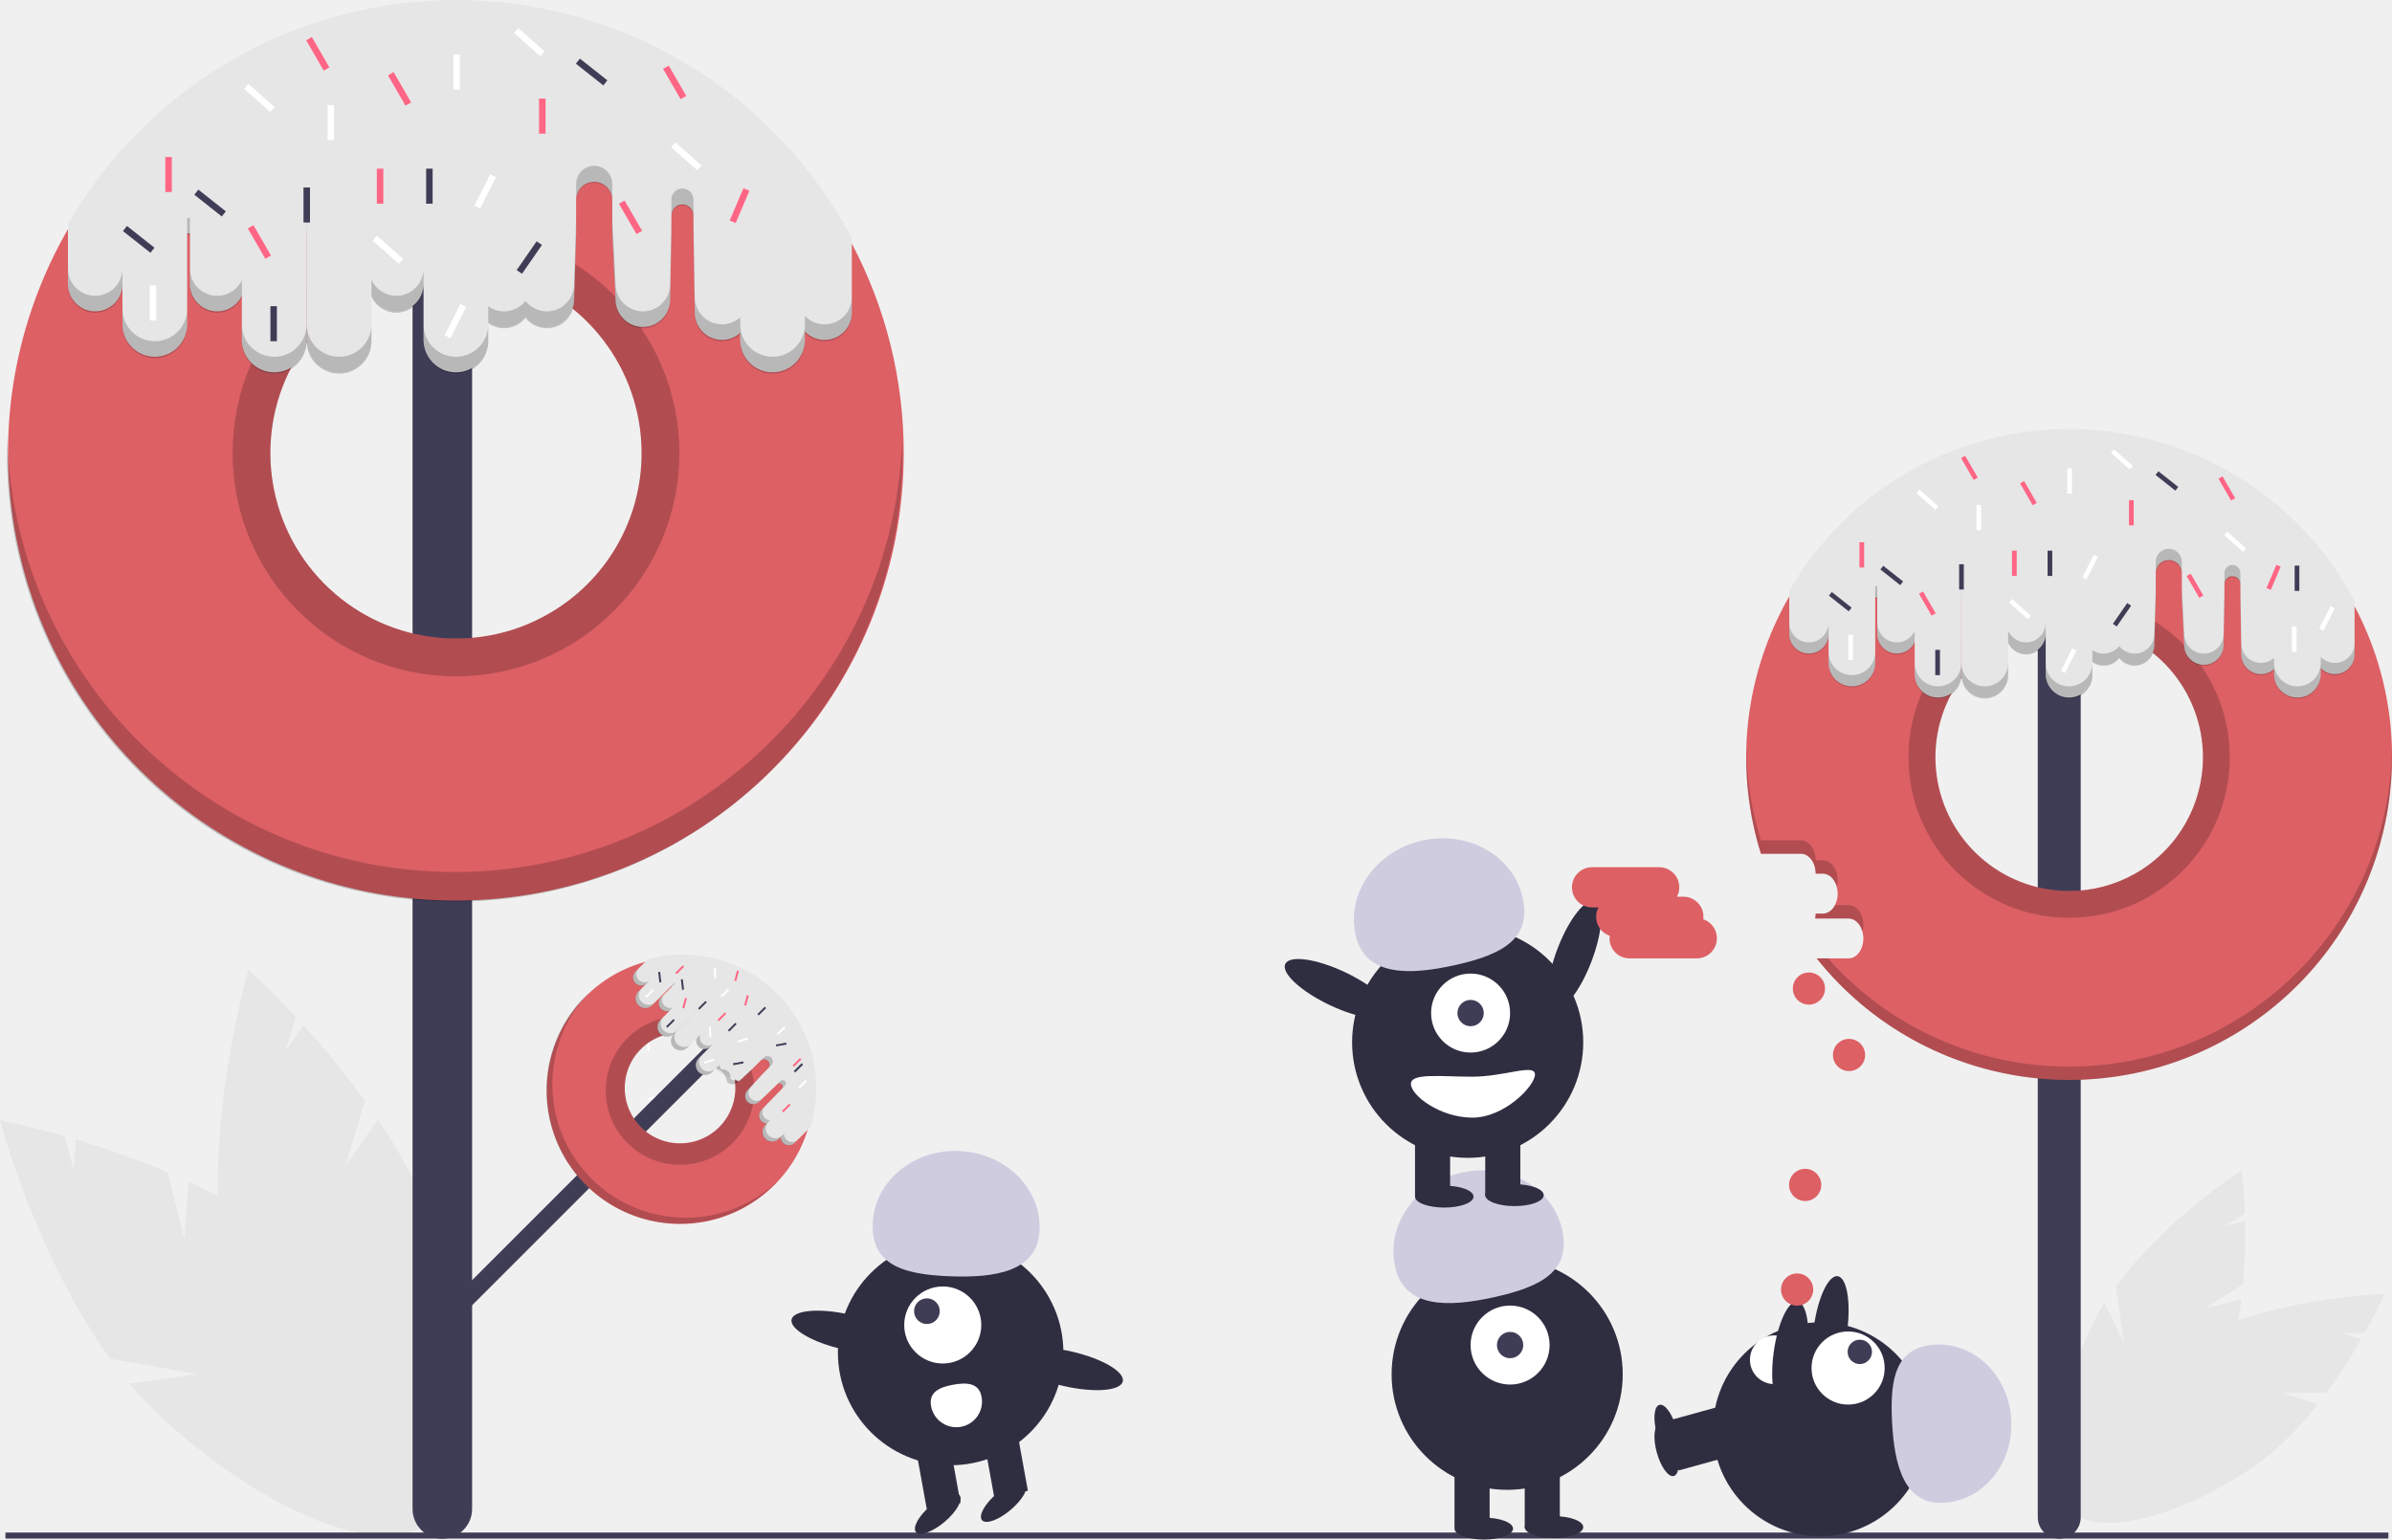
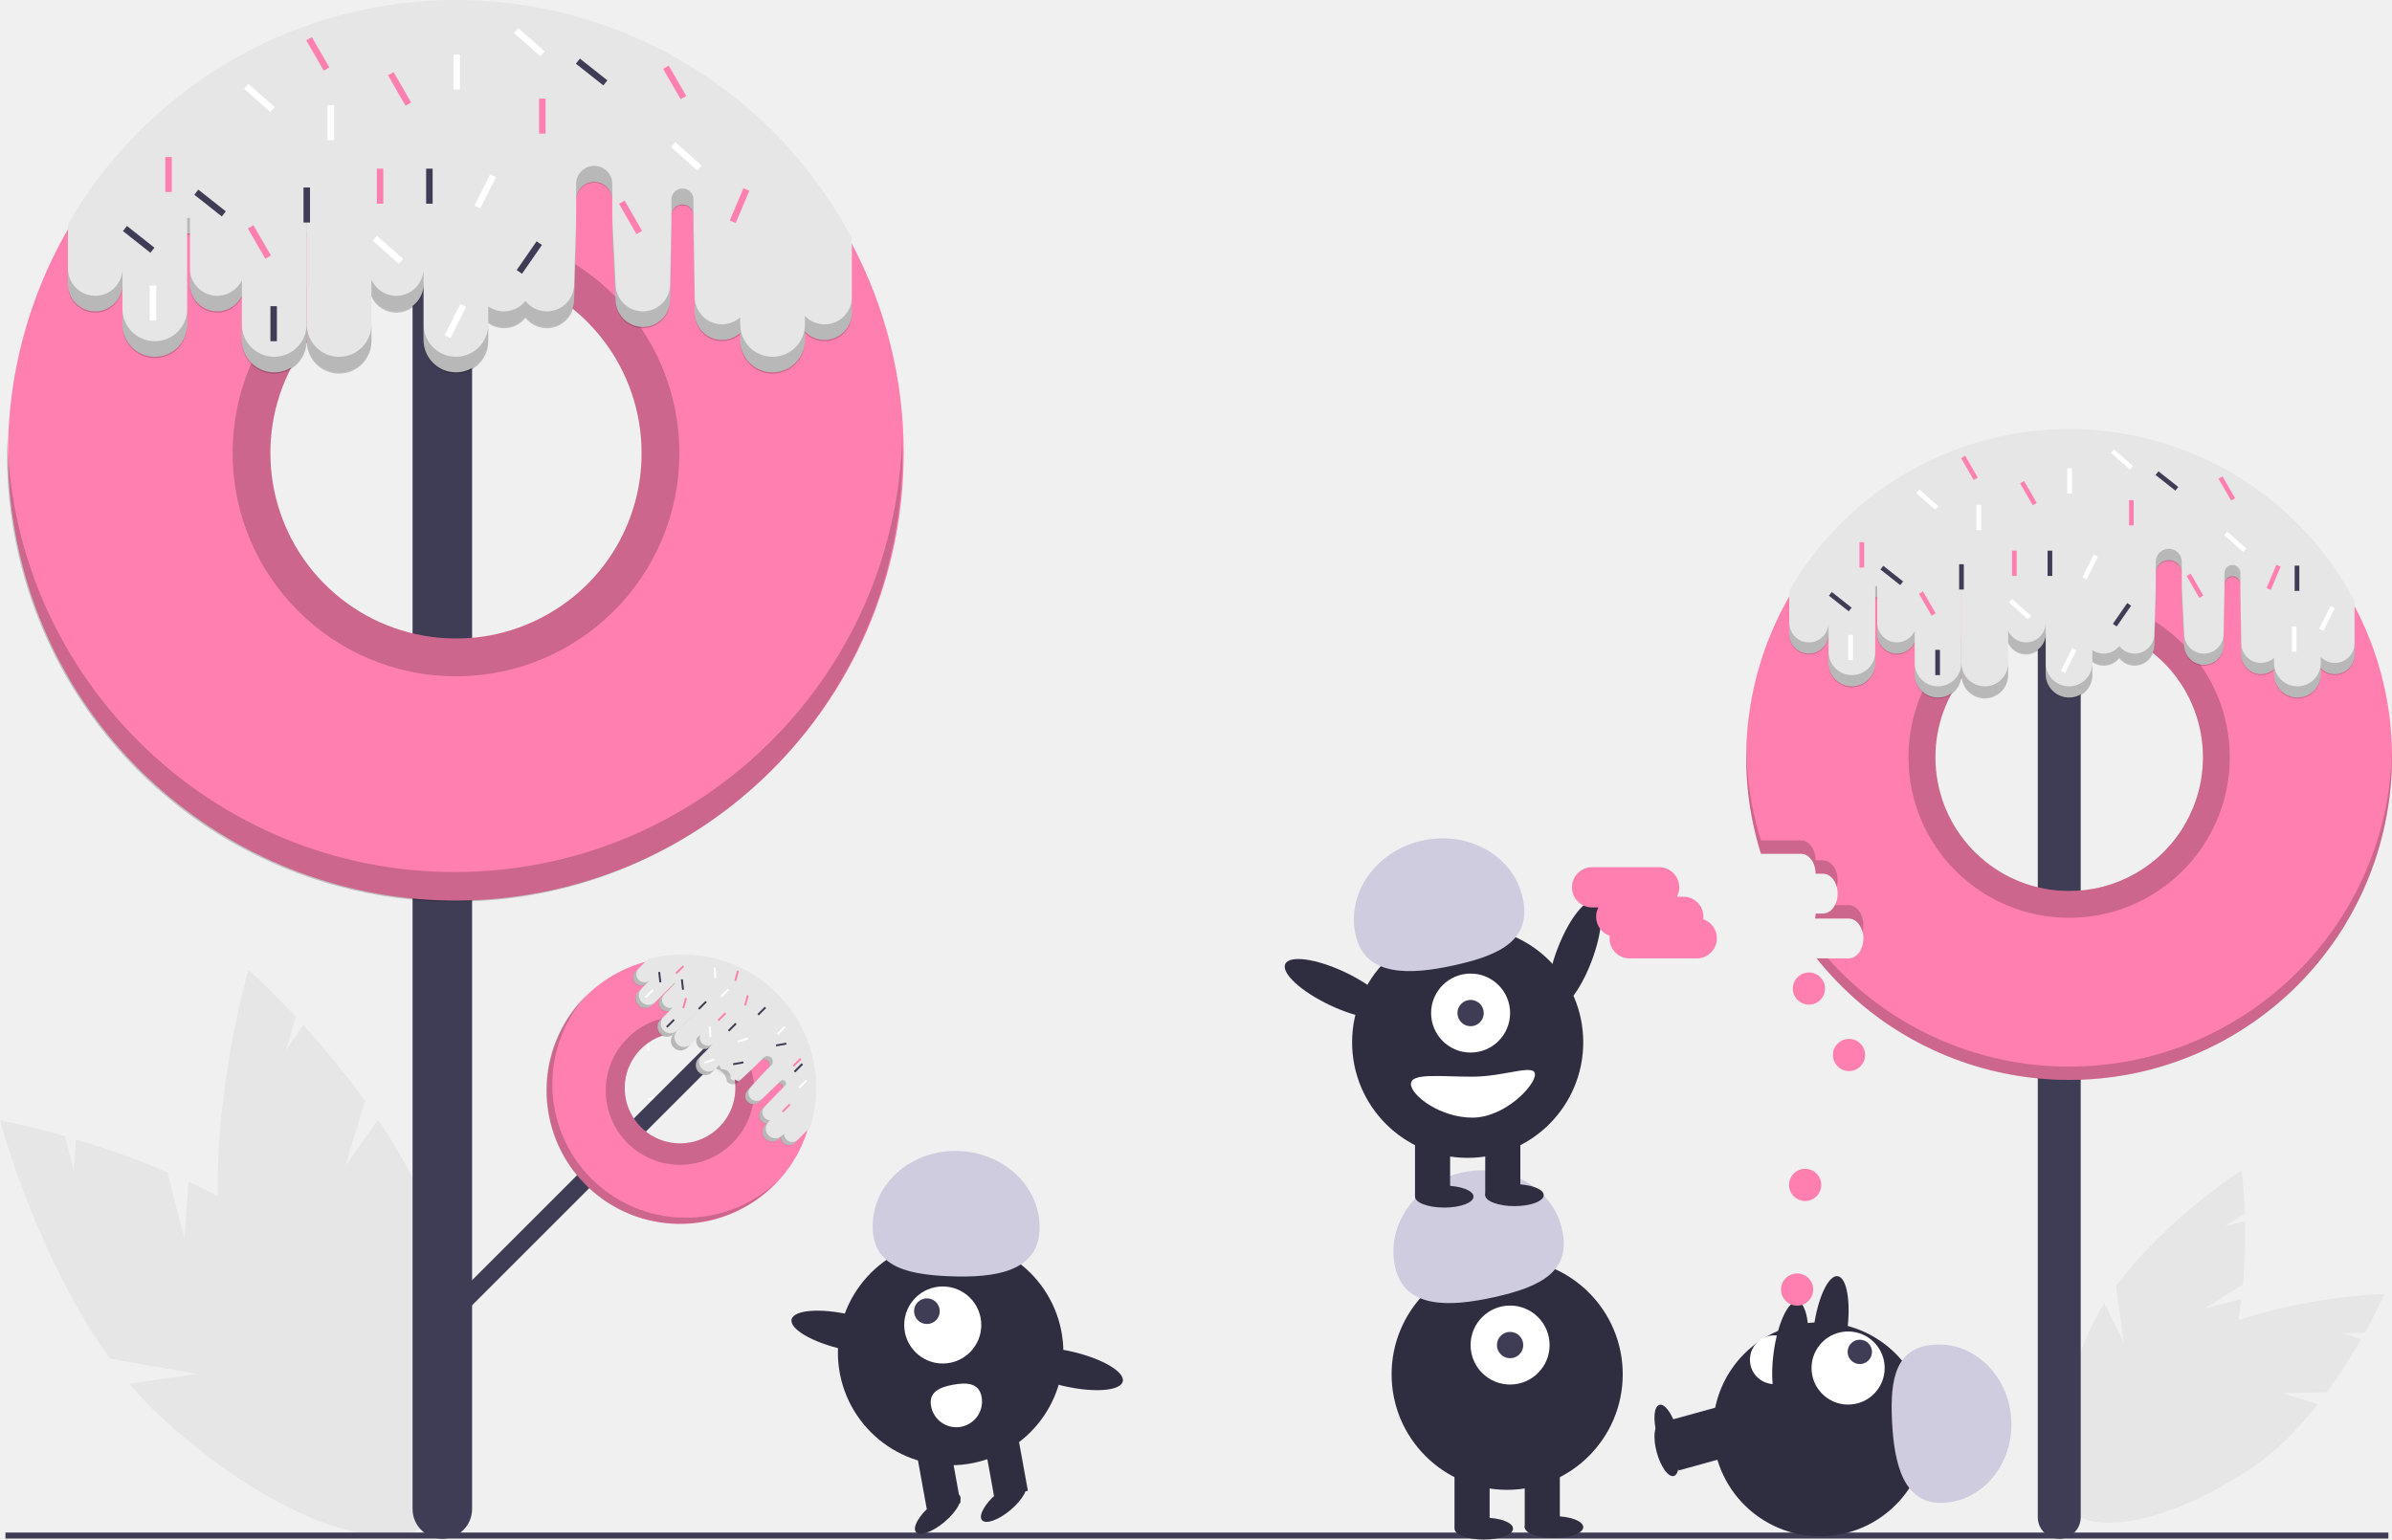
<svg xmlns="http://www.w3.org/2000/svg" id="eecd5703-95c1-49f4-87d9-4f8329cc0b43" data-name="Layer 1" width="891.381" height="573.886" viewBox="0 0 891.381 573.886">
  <path d="M222.569,620.336l-6.293-24.823a322.324,322.324,0,0,0-34.197-12.269l-.795,11.536-3.222-12.709c-14.411-4.115-24.216-5.928-24.216-5.928s13.243,50.359,41.02,88.86l32.366,5.685-25.144,3.625a130.406,130.406,0,0,0,11.247,11.919c40.407,37.506,85.412,54.714,100.523,38.435s-5.396-59.881-45.803-97.387c-12.527-11.627-28.262-20.958-44.014-28.302Z" transform="translate(-153.8458 -158.5369)" fill="#e6e6e6" />
  <path d="M282.425,593.38l7.443-24.502a322.325,322.325,0,0,0-22.932-28.179l-6.643,9.465,3.811-12.545c-10.21-10.972-17.665-17.592-17.665-17.592S231.744,569.981,235.621,617.297l24.768,21.597-23.398-9.894a130.406,130.406,0,0,0,3.467,16.017c15.203,52.993,44.835,90.988,66.185,84.863s26.333-54.05,11.13-107.043c-4.713-16.428-13.361-32.55-23.049-46.978Z" transform="translate(-153.8458 -158.5369)" fill="#e6e6e6" />
  <path d="M975.588,646.175l14.11-8.869a209.77,209.77,0,0,0,.747-23.633l-7.302,1.819,7.224-4.541c-.339-9.748-1.18-16.182-1.18-16.182s-28.53,18.288-46.806,43.199l2.963,21.18-7.281-14.843a84.867,84.867,0,0,0-5.127,9.352c-15.13,32.533-16.77,63.848-3.663,69.943s35.997-15.336,51.127-47.869c4.69-10.086,7.316-21.698,8.708-32.923Z" transform="translate(-153.8458 -158.5369)" fill="#e6e6e6" />
  <path d="M1004.269,677.839l16.663-.299a209.77,209.77,0,0,0,12.855-19.844l-7.191-2.218,8.531-.153c4.749-8.52,7.354-14.462,7.354-14.462s-33.876.908-62.397,12.786l-8.411,19.662,1.439-16.47a84.868,84.868,0,0,0-9.223,5.355c-29.768,20.029-47.359,45.988-39.29,57.981s38.743,5.479,68.511-14.55c9.228-6.209,17.479-14.793,24.472-23.682Z" transform="translate(-153.8458 -158.5369)" fill="#e6e6e6" />
  <rect x="2.029" y="571.273" width="888" height="2.241" fill="#3f3d56" />
  <rect x="402.421" y="219.049" width="2.573" height="13.894" transform="translate(-9.62947 -315.579) rotate(26.64397)" fill="#fff" />
  <rect x="394.196" y="531.16" width="0.767" height="4.142" transform="translate(-212.925 -109.2708) rotate(-6.64807)" fill="#3f3d56" />
  <rect x="396.799" y="565.653" width="0.767" height="4.142" transform="translate(657.0928 -146.5738) rotate(71.64397)" fill="#fff" />
  <rect x="395.063" y="546.129" width="0.767" height="4.142" transform="translate(-186.0342 -133.8152) rotate(-3.44079)" fill="#fff" />
  <rect x="391.484" y="523.458" width="0.767" height="4.142" transform="translate(-184.6801 -134.0709) rotate(-3.44079)" fill="#fff" />
-   <rect x="444.389" y="538.698" width="0.767" height="4.142" transform="translate(625.7457 -232.7066) rotate(68.00391)" fill="#ff6584" />
-   <rect x="400.27" y="538.969" width="0.767" height="4.142" transform="translate(-0.16235 -243.7981) rotate(15)" fill="#ff6584" />
+   <rect x="444.389" y="538.698" width="0.767" height="4.142" transform="translate(625.7457 -232.7066) rotate(68.00391)" fill="#ff80b0" />
+   <rect x="400.27" y="538.969" width="0.767" height="4.142" transform="translate(-0.16235 -243.7981) rotate(15)" fill="#ff80b0" />
  <rect x="286.479" y="70.608" width="2.418" height="13.058" fill="#3f3d56" />
  <rect x="285.028" y="102.042" width="2.418" height="13.058" fill="#fff" />
  <rect x="437.469" y="532.657" width="0.721" height="3.892" transform="translate(352.4128 -311.5472) rotate(45)" fill="#fff" />
  <rect x="444.706" y="574.35" width="0.721" height="3.892" transform="translate(384.0145 -304.4533) rotate(45)" fill="#fff" />
-   <rect x="439.711" y="557.734" width="0.721" height="3.892" transform="translate(6.00519 -253.3652) rotate(15)" fill="#ff6584" />
-   <rect x="440.731" y="542.851" width="0.721" height="3.892" transform="translate(360.5765 -310.8681) rotate(45)" fill="#ff6584" />
+   <rect x="439.711" y="557.734" width="0.721" height="3.892" transform="translate(6.00519 -253.3652) rotate(15)" fill="#ff80b0" />
+   <rect x="440.731" y="542.851" width="0.721" height="3.892" transform="translate(360.5765 -310.8681) rotate(45)" fill="#ff80b0" />
  <path d="M431.652,543.207a3.307,3.307,0,0,0-4.677-4.677L321.459,644.047a3.307,3.307,0,1,0,4.677,4.677L430.973,543.886" transform="translate(-153.8458 -158.5369)" fill="#3f3d56" />
-   <path d="M442.437,529.89a49.711,49.711,0,1,0,12.377,49.809A49.733,49.733,0,0,0,442.437,529.89Zm-40.702,54.094a20.575,20.575,0,0,1-9.05-5.282c-.507-.507-.977-1.043-1.429-1.588a20.621,20.621,0,1,1,10.479,6.87Z" transform="translate(-153.8458 -158.5369)" fill="#dd6065" />
+   <path d="M442.437,529.89a49.711,49.711,0,1,0,12.377,49.809A49.733,49.733,0,0,0,442.437,529.89Zm-40.702,54.094a20.575,20.575,0,0,1-9.05-5.282c-.507-.507-.977-1.043-1.429-1.588a20.621,20.621,0,1,1,10.479,6.87Z" transform="translate(-153.8458 -158.5369)" fill="#ff80b0" />
  <path d="M329.772,253.482a11.093,11.093,0,0,0-22.186,0V721.021a11.093,11.093,0,1,0,22.186,0V256.704" transform="translate(-153.8458 -158.5369)" fill="#3f3d56" />
-   <path d="M471.274,249.338A166.889,166.889,0,1,0,490.624,327.387,166.805,166.805,0,0,0,471.274,249.338Zm-113.508,138.29a69.167,69.167,0,1,1,35.167-60.241A68.827,68.827,0,0,1,357.766,387.628Z" transform="translate(-153.8458 -158.5369)" fill="#dd6065" />
+   <path d="M471.274,249.338A166.889,166.889,0,1,0,490.624,327.387,166.805,166.805,0,0,0,471.274,249.338Zm-113.508,138.29a69.167,69.167,0,1,1,35.167-60.241A68.827,68.827,0,0,1,357.766,387.628Z" transform="translate(-153.8458 -158.5369)" fill="#ff80b0" />
  <path d="M323.29,483.591A166.842,166.842,0,0,1,156.532,321.948q-.087,2.707-.089,5.435a166.847,166.847,0,1,0,333.693,0q0-2.731-.088-5.442A166.842,166.842,0,0,1,323.29,483.591Z" transform="translate(-153.8458 -158.5369)" opacity="0.2" />
  <path d="M323.773,244.131a83.251,83.251,0,1,0,83.256,83.256A83.349,83.349,0,0,0,323.773,244.131Zm33.992,143.497a69.167,69.167,0,1,1,35.167-60.241A68.827,68.827,0,0,1,357.766,387.628Z" transform="translate(-153.8458 -158.5369)" opacity="0.2" />
  <path d="M471.276,247.333v27.755a10.149,10.149,0,0,1-17.478,7.027v3.163a12.056,12.056,0,1,1-24.113,0v-2.636a10.143,10.143,0,0,1-16.926-7.554l-.484-29.5v-6.804a4.111,4.111,0,0,0-8.221,0v6.804l-.484,24.664a10.156,10.156,0,0,1-20.312,0l-1.243-24.664V232.98a6.737,6.737,0,0,0-13.473,0v12.608l-.759,24.664a10.148,10.148,0,0,1-18.136,6.268,10.129,10.129,0,0,1-13.851,2.012v6.746a12.056,12.056,0,1,1-24.113,0V264.448a10.152,10.152,0,0,1-19.412,4.164v16.665a12.056,12.056,0,1,1-24.113,0V245.587h-.068v39.69a12.056,12.056,0,1,1-24.113,0V268.752a10.15,10.15,0,0,1-19.345-4.304V245.587h-1.035v33.887a12.056,12.056,0,0,1-24.113,0V264.448a10.156,10.156,0,1,1-20.312,0V242.091A166.905,166.905,0,0,1,471.276,247.333Z" transform="translate(-153.8458 -158.5369)" fill="#e6e6e6" />
  <path d="M256.034,291.531a12.056,12.056,0,0,1-12.056-12.056v6.287a12.056,12.056,0,0,0,24.113,0v-6.287A12.056,12.056,0,0,1,256.034,291.531Z" transform="translate(-153.8458 -158.5369)" opacity="0.2" />
  <path d="M280.215,291.531a12.056,12.056,0,0,1-12.056-12.056v6.287a12.056,12.056,0,0,0,24.113,0v-6.287A12.056,12.056,0,0,1,280.215,291.531Z" transform="translate(-153.8458 -158.5369)" opacity="0.2" />
  <path d="M243.978,262.949a10.15,10.15,0,0,1-19.345-4.304v6.287a10.15,10.15,0,0,0,19.345,4.304Z" transform="translate(-153.8458 -158.5369)" opacity="0.2" />
  <rect x="114.245" y="81.247" width="0.068" height="6.287" opacity="0.2" />
  <path d="M199.485,258.645a10.156,10.156,0,0,1-20.312,0v6.287a10.156,10.156,0,0,0,20.312,0Z" transform="translate(-153.8458 -158.5369)" opacity="0.2" />
  <rect x="69.752" y="81.247" width="1.035" height="6.287" opacity="0.2" />
  <path d="M211.542,285.727a12.056,12.056,0,0,1-12.056-12.056v6.287a12.056,12.056,0,1,0,24.113,0v-6.287A12.056,12.056,0,0,1,211.542,285.727Z" transform="translate(-153.8458 -158.5369)" opacity="0.2" />
  <path d="M323.74,291.531a12.056,12.056,0,0,1-12.056-12.056v6.287a12.056,12.056,0,0,0,24.113,0v-6.287A12.056,12.056,0,0,1,323.74,291.531Z" transform="translate(-153.8458 -158.5369)" opacity="0.2" />
  <path d="M412.275,232.98a4.111,4.111,0,1,0-8.221,0v6.287a4.111,4.111,0,1,1,8.221,0Z" transform="translate(-153.8458 -158.5369)" opacity="0.2" />
  <path d="M311.683,258.645a10.152,10.152,0,0,1-19.412,4.164v6.287a10.152,10.152,0,0,0,19.412-4.164Z" transform="translate(-153.8458 -158.5369)" opacity="0.2" />
  <path d="M393.414,274.604a10.155,10.155,0,0,1-10.156-10.156L382.015,239.784v6.287l1.243,24.664a10.156,10.156,0,0,0,20.312,0l.484-24.664v-6.287l-.484,24.664A10.155,10.155,0,0,1,393.414,274.604Z" transform="translate(-153.8458 -158.5369)" opacity="0.2" />
  <path d="M461.12,279.44a10.123,10.123,0,0,1-7.322-3.129v3.163a12.056,12.056,0,0,1-24.113,0v-2.636a10.143,10.143,0,0,1-16.926-7.554L412.275,239.784v6.287l.484,29.5a10.143,10.143,0,0,0,16.926,7.554v2.636a12.056,12.056,0,0,0,24.113,0v-3.163a10.149,10.149,0,0,0,17.478-7.027v-6.287A10.155,10.155,0,0,1,461.12,279.44Z" transform="translate(-153.8458 -158.5369)" opacity="0.2" />
  <path d="M357.627,274.604a10.131,10.131,0,0,1-7.98-3.888,10.129,10.129,0,0,1-13.851,2.012v6.287a10.129,10.129,0,0,0,13.851-2.012,10.148,10.148,0,0,0,18.136-6.268l.759-24.664v-6.287l-.759,24.664A10.155,10.155,0,0,1,357.627,274.604Z" transform="translate(-153.8458 -158.5369)" opacity="0.2" />
  <path d="M382.015,227.176a6.737,6.737,0,1,0-13.473,0v6.287a6.737,6.737,0,1,1,13.473,0Z" transform="translate(-153.8458 -158.5369)" opacity="0.2" />
  <rect x="113.103" y="69.882" width="2.418" height="13.058" fill="#3f3d56" />
  <rect x="158.805" y="62.87" width="2.418" height="13.058" fill="#3f3d56" />
  <rect x="100.771" y="114.133" width="2.418" height="13.058" fill="#3f3d56" />
  <rect x="349.889" y="248.005" width="2.418" height="13.058" transform="matrix(0.82235, 0.56898, -0.56898, 0.82235, 53.34956, -313.0864)" fill="#3f3d56" />
  <rect x="230.92" y="227.694" width="2.418" height="13.058" transform="translate(-249.4311 112.3918) rotate(-51.64807)" fill="#3f3d56" />
  <rect x="373.102" y="178.849" width="2.418" height="13.058" transform="translate(-157.1666 205.3561) rotate(-51.64807)" fill="#3f3d56" />
  <rect x="204.321" y="241.235" width="2.418" height="13.058" transform="translate(-270.1448 96.67165) rotate(-51.64807)" fill="#3f3d56" />
  <rect x="122.05" y="39.173" width="2.418" height="13.058" fill="#fff" />
  <rect x="55.795" y="106.395" width="2.418" height="13.058" fill="#fff" />
  <rect x="168.961" y="20.312" width="2.418" height="13.058" fill="#fff" />
  <rect x="333.446" y="223.341" width="2.418" height="13.058" transform="translate(-15.2249 -284.2015) rotate(26.64397)" fill="#fff" />
  <rect x="322.323" y="271.702" width="2.418" height="13.058" transform="translate(5.28136 -274.078) rotate(26.64397)" fill="#fff" />
  <rect x="297.175" y="245.104" width="2.418" height="13.058" transform="translate(-241.6971 149.4362) rotate(-48.44079)" fill="#fff" />
  <rect x="249.297" y="188.521" width="2.418" height="13.058" transform="translate(-215.4738 94.56458) rotate(-48.44079)" fill="#fff" />
  <rect x="408.406" y="210.284" width="2.418" height="13.058" transform="translate(-178.2011 220.9465) rotate(-48.44079)" fill="#fff" />
  <rect x="349.889" y="167.726" width="2.418" height="13.058" transform="translate(-166.0534 162.8345) rotate(-48.44079)" fill="#fff" />
-   <rect x="140.428" y="62.87" width="2.418" height="13.058" fill="#ff6584" />
-   <rect x="428.234" y="228.661" width="2.418" height="13.058" transform="translate(-27.78501 -307.6581) rotate(23.00391)" fill="#ff6584" />
-   <rect x="249.297" y="242.202" width="2.418" height="13.058" transform="translate(-244.6498 0.0399) rotate(-30)" fill="#ff6584" />
-   <rect x="387.611" y="233.013" width="2.418" height="13.058" transform="translate(-221.5249 67.9656) rotate(-30)" fill="#ff6584" />
-   <rect x="301.528" y="185.136" width="2.418" height="13.058" transform="matrix(0.86603, -0.5, 0.5, 0.86603, -209.119, 18.50958)" fill="#ff6584" />
-   <rect x="404.054" y="182.718" width="2.418" height="13.058" transform="translate(-194.1741 69.44867) rotate(-30)" fill="#ff6584" />
-   <rect x="271.06" y="172.078" width="2.418" height="13.058" transform="translate(-206.6721 1.52637) rotate(-30)" fill="#ff6584" />
-   <rect x="200.879" y="36.755" width="2.418" height="13.058" fill="#ff6584" />
-   <rect x="61.599" y="58.517" width="2.418" height="13.058" fill="#ff6584" />
+   <rect x="140.428" y="62.87" width="2.418" height="13.058" fill="#ff80b0" />
+   <rect x="428.234" y="228.661" width="2.418" height="13.058" transform="translate(-27.78501 -307.6581) rotate(23.00391)" fill="#ff80b0" />
+   <rect x="249.297" y="242.202" width="2.418" height="13.058" transform="translate(-244.6498 0.0399) rotate(-30)" fill="#ff80b0" />
+   <rect x="387.611" y="233.013" width="2.418" height="13.058" transform="translate(-221.5249 67.9656) rotate(-30)" fill="#ff80b0" />
+   <rect x="301.528" y="185.136" width="2.418" height="13.058" transform="matrix(0.86603, -0.5, 0.5, 0.86603, -209.119, 18.50958)" fill="#ff80b0" />
+   <rect x="404.054" y="182.718" width="2.418" height="13.058" transform="translate(-194.1741 69.44867) rotate(-30)" fill="#ff80b0" />
+   <rect x="271.06" y="172.078" width="2.418" height="13.058" transform="translate(-206.6721 1.52637) rotate(-30)" fill="#ff80b0" />
+   <rect x="200.879" y="36.755" width="2.418" height="13.058" fill="#ff80b0" />
+   <rect x="61.599" y="58.517" width="2.418" height="13.058" fill="#ff80b0" />
  <path d="M374.238,597.888a49.736,49.736,0,0,1-1.078-69.223q-.589.552-1.164,1.127a49.737,49.737,0,1,0,70.339,70.339q.576-.576,1.128-1.166A49.736,49.736,0,0,1,374.238,597.888Z" transform="translate(-153.8458 -158.5369)" opacity="0.2" />
  <path d="M426.827,545.5a27.674,27.674,0,1,0,0,39.124A27.708,27.708,0,0,0,426.827,545.5Zm-4.981,33.203a20.627,20.627,0,0,1-29.162,0c-.507-.507-.977-1.043-1.429-1.588a20.616,20.616,0,1,1,30.59,1.588Z" transform="translate(-153.8458 -158.5369)" opacity="0.2" />
  <path d="M455.81,578.703,449.96,584.554a3.025,3.025,0,0,1-5.165-2.203l-.667.667a3.594,3.594,0,0,1-5.083-5.083l.556-.556a3.024,3.024,0,0,1-1.976-5.16l6.116-6.32,1.434-1.434a1.225,1.225,0,0,0-1.733-1.733l-1.434,1.434-5.301,5.097a3.027,3.027,0,0,1-4.281-4.281l4.937-5.461,2.658-2.658a2.008,2.008,0,0,0-2.84-2.84l-2.658,2.658-5.359,5.039a34.695,34.695,0,0,0-7.645-3.364,3.017,3.017,0,0,1-.842-1.633l-1.422,1.422a3.594,3.594,0,0,1-5.083-5.083l4.391-4.391a3.026,3.026,0,0,1-4.97-3.214L410.08,548.97a3.594,3.594,0,0,1-5.083-5.083l8.366-8.366-.014-.014-8.366,8.366a3.594,3.594,0,0,1-5.083-5.083l3.483-3.483a3.026,3.026,0,0,1-3.17-4.985l3.976-3.976-.218-.218-7.143,7.143a3.594,3.594,0,0,1-5.083-5.083l3.167-3.167a3.027,3.027,0,0,1-4.281-4.281l4.713-4.713a49.754,49.754,0,0,1,60.467,62.677Z" transform="translate(-153.8458 -158.5369)" fill="#e6e6e6" />
  <path d="M401.124,542.649a3.594,3.594,0,0,1,0-5.083l-1.325,1.325a3.594,3.594,0,0,0,5.083,5.083l1.325-1.325A3.594,3.594,0,0,1,401.124,542.649Z" transform="translate(-153.8458 -158.5369)" opacity="0.2" />
  <path d="M406.221,547.746a3.594,3.594,0,0,1,0-5.083l-1.325,1.325a3.594,3.594,0,1,0,5.083,5.083l1.325-1.325A3.594,3.594,0,0,1,406.221,547.746Z" transform="translate(-153.8458 -158.5369)" opacity="0.2" />
  <path d="M404.607,534.083a3.026,3.026,0,0,1-3.17-4.985l-1.325,1.325a3.026,3.026,0,0,0,3.17,4.985Z" transform="translate(-153.8458 -158.5369)" opacity="0.2" />
  <rect x="412.98" y="534.943" width="1.874" height="0.02" transform="translate(-410.8811 290.8307) rotate(-45)" opacity="0.2" />
  <path d="M396.136,523.798a3.027,3.027,0,1,1-4.281-4.281l-1.325,1.325a3.027,3.027,0,0,0,4.281,4.281Z" transform="translate(-153.8458 -158.5369)" opacity="0.2" />
  <rect x="403.703" y="525.522" width="1.874" height="0.309" transform="translate(-407.0386 281.5542) rotate(-45)" opacity="0.2" />
  <path d="M392.968,532.048a3.594,3.594,0,0,1,0-5.083L391.643,528.29a3.594,3.594,0,1,0,5.083,5.083l1.325-1.325A3.594,3.594,0,0,1,392.968,532.048Z" transform="translate(-153.8458 -158.5369)" opacity="0.2" />
  <path d="M415.395,556.921a3.594,3.594,0,0,1,0-5.083L414.07,553.163a3.594,3.594,0,1,0,5.083,5.083l1.325-1.325A3.594,3.594,0,0,1,415.395,556.921Z" transform="translate(-153.8458 -158.5369)" opacity="0.2" />
  <path d="M446.399,563.241a1.225,1.225,0,0,0-1.733-1.733l-1.325,1.325a1.225,1.225,0,1,1,1.733,1.733Z" transform="translate(-153.8458 -158.5369)" opacity="0.2" />
  <path d="M419.786,547.448a3.026,3.026,0,0,1-4.97-3.214l-1.325,1.325a3.026,3.026,0,0,0,4.97,3.214Z" transform="translate(-153.8458 -158.5369)" opacity="0.2" />
  <path d="M433.65,568.039a3.027,3.027,0,0,1,0-4.281l4.937-5.461-1.325,1.325-4.937,5.461a3.027,3.027,0,1,0,4.281,4.281l5.301-5.097,1.325-1.325-5.301,5.097A3.027,3.027,0,0,1,433.65,568.039Z" transform="translate(-153.8458 -158.5369)" opacity="0.2" />
  <path d="M446.902,583.33a3.018,3.018,0,0,1-.884-2.203l-.667.667a3.594,3.594,0,1,1-5.083-5.083l.556-.556a3.024,3.024,0,0,1-1.976-5.16l6.116-6.32-1.325,1.325-6.116,6.32a3.024,3.024,0,0,0,1.976,5.16l-.556.556a3.594,3.594,0,1,0,5.083,5.083l.667-.667a3.025,3.025,0,0,0,5.165,2.203l1.325-1.325A3.027,3.027,0,0,1,446.902,583.33Z" transform="translate(-153.8458 -158.5369)" opacity="0.2" />
  <path d="M426.106,560.496a3.02,3.02,0,0,0-3.364-3.364,3.017,3.017,0,0,1-.842-1.633l-1.325,1.325a5.804,5.804,0,0,1,4.206,4.997,3.027,3.027,0,0,0,4.281,0l5.359-5.039,1.325-1.325-5.359,5.039A3.027,3.027,0,0,1,426.106,560.496Z" transform="translate(-153.8458 -158.5369)" opacity="0.2" />
  <path d="M441.244,555.639a2.008,2.008,0,1,0-2.84-2.84l-1.325,1.325a2.008,2.008,0,1,1,2.84,2.84Z" transform="translate(-153.8458 -158.5369)" opacity="0.2" />
  <rect x="415.246" y="531.332" width="0.721" height="3.892" transform="translate(344.9668 -296.2214) rotate(45)" fill="#3f3d56" />
  <rect x="426.357" y="539.487" width="0.721" height="3.892" transform="translate(353.9879 -301.6897) rotate(45)" fill="#3f3d56" />
  <rect x="437.357" y="533.487" width="0.721" height="3.892" transform="translate(352.9671 -311.2253) rotate(45)" fill="#3f3d56" />
  <rect x="403.319" y="538.06" width="0.721" height="3.892" transform="translate(346.231 -285.8171) rotate(45)" fill="#3f3d56" />
  <rect x="428.6" y="552.943" width="0.721" height="3.892" transform="translate(744.1707 -125.0834) rotate(79.67891)" fill="#3f3d56" />
  <rect x="444.6" y="545.943" width="0.721" height="3.892" transform="translate(750.4174 -146.5704) rotate(79.67891)" fill="#3f3d56" />
  <rect x="407.804" y="523.584" width="0.721" height="3.892" transform="translate(-211.9423 -107.7498) rotate(-6.64807)" fill="#3f3d56" />
  <rect x="399.343" y="520.832" width="0.721" height="3.892" transform="translate(-211.6805 -108.7478) rotate(-6.64807)" fill="#3f3d56" />
  <rect x="423.605" y="526.744" width="0.721" height="3.892" transform="translate(344.1714 -303.4757) rotate(45)" fill="#fff" />
  <rect x="444.605" y="540.744" width="0.721" height="3.892" transform="translate(360.2217 -314.2244) rotate(45)" fill="#fff" />
  <rect x="452.605" y="560.744" width="0.721" height="3.892" transform="translate(376.707 -314.0234) rotate(45)" fill="#fff" />
  <rect x="395.469" y="526.948" width="0.721" height="3.892" transform="translate(336.0749 -283.5212) rotate(45)" fill="#fff" />
  <rect x="430.333" y="544.278" width="0.721" height="3.892" transform="translate(659.6445 -193.1087) rotate(71.64397)" fill="#fff" />
  <rect x="417.794" y="552.127" width="0.721" height="3.892" transform="translate(658.5045 -175.8307) rotate(71.64397)" fill="#fff" />
  <rect x="418.1" y="541.22" width="0.721" height="3.892" transform="translate(-185.6907 -132.443) rotate(-3.44079)" fill="#fff" />
  <rect x="419.935" y="519.201" width="0.721" height="3.892" transform="translate(-184.3658 -132.3726) rotate(-3.44079)" fill="#fff" />
-   <rect x="422.484" y="535.613" width="0.721" height="3.892" transform="translate(350.1142 -300.0852) rotate(45)" fill="#ff6584" />
-   <rect x="446.484" y="569.613" width="0.721" height="3.892" transform="translate(381.1853 -307.0974) rotate(45)" fill="#ff6584" />
-   <rect x="450.484" y="552.613" width="0.721" height="3.892" transform="translate(370.336 -314.905) rotate(45)" fill="#ff6584" />
-   <rect x="408.62" y="530.516" width="0.721" height="3.892" transform="translate(-2.09876 -246.2455) rotate(15)" fill="#ff6584" />
-   <rect x="431.658" y="529.497" width="0.721" height="3.892" transform="translate(-1.57758 -252.243) rotate(15)" fill="#ff6584" />
-   <rect x="427.988" y="520.322" width="0.721" height="3.892" transform="translate(-4.07719 -251.6058) rotate(15)" fill="#ff6584" />
-   <rect x="406.785" y="518.08" width="0.721" height="3.892" transform="translate(333.118 -294.12) rotate(45)" fill="#ff6584" />
+   <rect x="422.484" y="535.613" width="0.721" height="3.892" transform="translate(350.1142 -300.0852) rotate(45)" fill="#ff80b0" />
+   <rect x="446.484" y="569.613" width="0.721" height="3.892" transform="translate(381.1853 -307.0974) rotate(45)" fill="#ff80b0" />
+   <rect x="450.484" y="552.613" width="0.721" height="3.892" transform="translate(370.336 -314.905) rotate(45)" fill="#ff80b0" />
+   <rect x="408.62" y="530.516" width="0.721" height="3.892" transform="translate(-2.09876 -246.2455) rotate(15)" fill="#ff80b0" />
+   <rect x="431.658" y="529.497" width="0.721" height="3.892" transform="translate(-1.57758 -252.243) rotate(15)" fill="#ff80b0" />
+   <rect x="427.988" y="520.322" width="0.721" height="3.892" transform="translate(-4.07719 -251.6058) rotate(15)" fill="#ff80b0" />
+   <rect x="406.785" y="518.08" width="0.721" height="3.892" transform="translate(333.118 -294.12) rotate(45)" fill="#ff80b0" />
  <path d="M929.226,365.467a8,8,0,1,0-16,0V724.114a8,8,0,0,0,16,0V367.79" transform="translate(-153.8458 -158.5369)" fill="#3f3d56" />
-   <path d="M1031.276,384.5a120.362,120.362,0,0,0-221.22,92.29h14.93c3,0,5.46,3.34,5.46,7.43h2.74c3.01,0,5.47,3.34,5.47,7.43,0,4.08-2.46,7.43-5.47,7.43h-2.74a10.087,10.087,0,0,1-.19,1.85h12.5c3.01,0,5.47,3.35,5.47,7.43,0,4.09-2.46,7.43-5.47,7.43h-11.94a120.34,120.34,0,0,0,200.46-131.29Zm-81.86,99.74a49.676,49.676,0,0,1-24.52,6.42,51.473,51.473,0,0,1-5.15-.26,49.849,49.849,0,1,1,29.67-6.16Z" transform="translate(-153.8458 -158.5369)" fill="#dd6065" />
+   <path d="M1031.276,384.5a120.362,120.362,0,0,0-221.22,92.29h14.93c3,0,5.46,3.34,5.46,7.43h2.74c3.01,0,5.47,3.34,5.47,7.43,0,4.08-2.46,7.43-5.47,7.43h-2.74a10.087,10.087,0,0,1-.19,1.85h12.5c3.01,0,5.47,3.35,5.47,7.43,0,4.09-2.46,7.43-5.47,7.43h-11.94a120.34,120.34,0,0,0,200.46-131.29Zm-81.86,99.74a49.676,49.676,0,0,1-24.52,6.42,51.473,51.473,0,0,1-5.15-.26,49.849,49.849,0,1,1,29.67-6.16Z" transform="translate(-153.8458 -158.5369)" fill="#ff80b0" />
  <path d="M847.899,505.862a9.736,9.736,0,0,0,.327-2.5c0-4.086-2.461-7.429-5.469-7.429H837.64a5.239,5.239,0,0,1-4.455,3.143h-2.735a9.754,9.754,0,0,1-.196,1.857H842.757C845.119,500.933,847.138,502.998,847.899,505.862Z" transform="translate(-153.8458 -158.5369)" opacity="0.2" />
  <path d="M833.186,484.219c2.362,0,4.381,2.065,5.142,4.929a9.73,9.73,0,0,0,.328-2.5c0-4.086-2.461-7.429-5.469-7.429h-2.735c0-4.086-2.461-7.429-5.469-7.429H810.056a120.181,120.181,0,0,1-5.436-33.672c-.02.89-.045,1.778-.045,2.672a120.276,120.276,0,0,0,5.481,36h14.926c3.008,0,5.469,3.343,5.469,7.429Z" transform="translate(-153.8458 -158.5369)" opacity="0.2" />
  <path d="M924.901,556.116a120.017,120.017,0,0,1-89.87-40.326h-4.218a120.323,120.323,0,0,0,214.414-75c0-.752-.021-1.5-.035-2.248A120.323,120.323,0,0,1,924.901,556.116Z" transform="translate(-153.8458 -158.5369)" opacity="0.2" />
  <path d="M924.896,380.92a59.87,59.87,0,1,0,59.88,59.87A59.941,59.941,0,0,0,924.896,380.92Zm24.52,103.32a49.676,49.676,0,0,1-24.52,6.42,51.473,51.473,0,0,1-5.15-.26,49.849,49.849,0,1,1,29.67-6.16Z" transform="translate(-153.8458 -158.5369)" opacity="0.2" />
  <path d="M1031.276,382.502V402.518a7.319,7.319,0,0,1-12.605,5.068v2.281a8.695,8.695,0,1,1-17.39,0V407.966a7.315,7.315,0,0,1-12.207-5.448l-.349-21.275V376.336a2.965,2.965,0,1,0-5.929,0v4.907l-.349,17.787a7.324,7.324,0,0,1-14.648,0l-.896-17.787V372.151a4.858,4.858,0,0,0-9.717,0v9.092l-.548,17.787a7.319,7.319,0,0,1-13.079,4.52,7.304,7.304,0,0,1-9.989,1.451v4.865a8.695,8.695,0,0,1-17.39,0V394.845a7.321,7.321,0,0,1-14,3.003v12.019a8.695,8.695,0,0,1-17.39,0V381.243h-.049v28.624a8.695,8.695,0,1,1-17.39,0V397.949a7.32,7.32,0,0,1-13.951-3.104v-13.602h-.746v24.438a8.695,8.695,0,0,1-17.39,0V394.845a7.324,7.324,0,0,1-14.648,0V378.722a120.368,120.368,0,0,1,210.657,3.781Z" transform="translate(-153.8458 -158.5369)" fill="#e6e6e6" />
  <path d="M876.048,414.376a8.694,8.694,0,0,1-8.695-8.695v4.534a8.695,8.695,0,0,0,17.39,0v-4.534A8.694,8.694,0,0,1,876.048,414.376Z" transform="translate(-153.8458 -158.5369)" opacity="0.2" />
  <path d="M893.487,414.376a8.694,8.694,0,0,1-8.695-8.695v4.534a8.695,8.695,0,0,0,17.39,0v-4.534A8.694,8.694,0,0,1,893.487,414.376Z" transform="translate(-153.8458 -158.5369)" opacity="0.2" />
  <path d="M867.354,393.764a7.32,7.32,0,0,1-13.951-3.104v4.534a7.32,7.32,0,0,0,13.951,3.104Z" transform="translate(-153.8458 -158.5369)" opacity="0.2" />
  <rect x="730.898" y="218.521" width="0.049" height="4.534" opacity="0.2" />
  <path d="M835.267,390.66a7.324,7.324,0,0,1-14.648,0v4.534a7.324,7.324,0,0,0,14.648,0Z" transform="translate(-153.8458 -158.5369)" opacity="0.2" />
  <rect x="698.811" y="218.521" width="0.746" height="4.534" opacity="0.2" />
  <path d="M843.962,410.191a8.694,8.694,0,0,1-8.695-8.695v4.534a8.695,8.695,0,0,0,17.39,0v-4.534A8.694,8.694,0,0,1,843.962,410.191Z" transform="translate(-153.8458 -158.5369)" opacity="0.2" />
  <path d="M924.876,414.376a8.694,8.694,0,0,1-8.695-8.695v4.534a8.695,8.695,0,1,0,17.39,0v-4.534A8.694,8.694,0,0,1,924.876,414.376Z" transform="translate(-153.8458 -158.5369)" opacity="0.2" />
  <path d="M988.726,372.151a2.965,2.965,0,1,0-5.929,0v4.534a2.965,2.965,0,1,1,5.929,0Z" transform="translate(-153.8458 -158.5369)" opacity="0.2" />
  <path d="M916.181,390.66a7.321,7.321,0,0,1-14,3.003v4.534a7.321,7.321,0,0,0,14-3.003Z" transform="translate(-153.8458 -158.5369)" opacity="0.2" />
  <path d="M975.124,402.169a7.323,7.323,0,0,1-7.324-7.324l-.896-17.787v4.534l.896,17.787a7.324,7.324,0,0,0,14.648,0l.349-17.787v-4.534l-.349,17.787A7.323,7.323,0,0,1,975.124,402.169Z" transform="translate(-153.8458 -158.5369)" opacity="0.2" />
  <path d="M1023.951,405.657a7.3,7.3,0,0,1-5.28-2.257v2.281a8.695,8.695,0,1,1-17.39,0v-1.901a7.315,7.315,0,0,1-12.207-5.448l-.349-21.275v4.534l.349,21.275a7.315,7.315,0,0,0,12.207,5.448v1.901a8.695,8.695,0,0,0,17.39,0v-2.281a7.319,7.319,0,0,0,12.605-5.068v-4.534A7.323,7.323,0,0,1,1023.951,405.657Z" transform="translate(-153.8458 -158.5369)" opacity="0.2" />
  <path d="M949.315,402.169a7.306,7.306,0,0,1-5.755-2.804,7.304,7.304,0,0,1-9.989,1.451v4.534a7.304,7.304,0,0,0,9.989-1.451,7.319,7.319,0,0,0,13.079-4.52l.548-17.787v-4.534l-.548,17.787A7.323,7.323,0,0,1,949.315,402.169Z" transform="translate(-153.8458 -158.5369)" opacity="0.2" />
  <path d="M966.903,367.966a4.858,4.858,0,1,0-9.717,0v4.534a4.858,4.858,0,1,1,9.717,0Z" transform="translate(-153.8458 -158.5369)" opacity="0.2" />
  <rect x="730.074" y="210.325" width="1.744" height="9.417" fill="#3f3d56" />
  <rect x="763.033" y="205.268" width="1.744" height="9.417" fill="#3f3d56" />
  <rect x="855.108" y="210.848" width="1.744" height="9.417" fill="#3f3d56" />
  <rect x="721.181" y="242.237" width="1.744" height="9.417" fill="#3f3d56" />
  <rect x="943.734" y="382.987" width="1.744" height="9.417" transform="translate(234.5499 -627.1232) rotate(34.67891)" fill="#3f3d56" />
  <rect x="857.937" y="368.339" width="1.744" height="9.417" transform="translate(-120.4682 656.5284) rotate(-51.64807)" fill="#3f3d56" />
  <rect x="960.475" y="333.113" width="1.744" height="9.417" transform="translate(-53.92938 723.5719) rotate(-51.64807)" fill="#3f3d56" />
  <rect x="838.755" y="378.104" width="1.744" height="9.417" transform="matrix(0.62049, -0.78421, 0.78421, 0.62049, -135.4064, 645.1914)" fill="#3f3d56" />
  <rect x="736.527" y="188.178" width="1.744" height="9.417" fill="#fff" />
  <rect x="688.745" y="236.657" width="1.744" height="9.417" fill="#fff" />
  <rect x="770.357" y="174.576" width="1.744" height="9.417" fill="#fff" />
  <rect x="854.062" y="233.518" width="1.744" height="9.417" fill="#fff" />
  <rect x="931.876" y="365.2" width="1.744" height="9.417" transform="translate(111.0859 -537.5428) rotate(26.64397)" fill="#fff" />
  <rect x="923.854" y="400.077" width="1.744" height="9.417" transform="translate(125.8744 -530.2419) rotate(26.64397)" fill="#fff" />
  <rect x="1020.115" y="384.382" width="1.744" height="9.417" transform="translate(129.0581 -575.0761) rotate(26.64397)" fill="#fff" />
  <rect x="905.718" y="380.894" width="1.744" height="9.417" transform="translate(-137.2171 649.6342) rotate(-48.44079)" fill="#fff" />
  <rect x="871.19" y="340.088" width="1.744" height="9.417" transform="translate(-118.3055 610.0622) rotate(-48.44079)" fill="#fff" />
  <rect x="985.935" y="355.783" width="1.744" height="9.417" transform="translate(-91.42538 701.2056) rotate(-48.44079)" fill="#fff" />
  <rect x="943.734" y="325.091" width="1.744" height="9.417" transform="translate(-82.66482 659.2967) rotate(-48.44079)" fill="#fff" />
-   <rect x="749.78" y="205.268" width="1.744" height="9.417" fill="#ff6584" />
-   <rect x="1000.235" y="369.036" width="1.744" height="9.417" transform="translate(71.82119 -520.0426) rotate(23.00391)" fill="#ff6584" />
-   <rect x="871.19" y="378.802" width="1.744" height="9.417" transform="translate(-228.7668 328.8748) rotate(-30)" fill="#ff6584" />
-   <rect x="970.938" y="372.175" width="1.744" height="9.417" transform="translate(-212.0897 377.8611) rotate(-30)" fill="#ff6584" />
-   <rect x="908.857" y="337.647" width="1.744" height="9.417" transform="translate(-203.1429 342.1947) rotate(-30)" fill="#ff6584" />
-   <rect x="982.797" y="335.903" width="1.744" height="9.417" transform="translate(-192.365 378.9306) rotate(-30)" fill="#ff6584" />
-   <rect x="886.885" y="328.23" width="1.744" height="9.417" transform="translate(-201.3783 329.9468) rotate(-30)" fill="#ff6584" />
-   <rect x="793.376" y="186.434" width="1.744" height="9.417" fill="#ff6584" />
-   <rect x="692.93" y="202.129" width="1.744" height="9.417" fill="#ff6584" />
+   <rect x="749.78" y="205.268" width="1.744" height="9.417" fill="#ff80b0" />
+   <rect x="1000.235" y="369.036" width="1.744" height="9.417" transform="translate(71.82119 -520.0426) rotate(23.00391)" fill="#ff80b0" />
+   <rect x="871.19" y="378.802" width="1.744" height="9.417" transform="translate(-228.7668 328.8748) rotate(-30)" fill="#ff80b0" />
+   <rect x="970.938" y="372.175" width="1.744" height="9.417" transform="translate(-212.0897 377.8611) rotate(-30)" fill="#ff80b0" />
+   <rect x="908.857" y="337.647" width="1.744" height="9.417" transform="translate(-203.1429 342.1947) rotate(-30)" fill="#ff80b0" />
+   <rect x="982.797" y="335.903" width="1.744" height="9.417" transform="translate(-192.365 378.9306) rotate(-30)" fill="#ff80b0" />
+   <rect x="886.885" y="328.23" width="1.744" height="9.417" transform="translate(-201.3783 329.9468) rotate(-30)" fill="#ff80b0" />
+   <rect x="793.376" y="186.434" width="1.744" height="9.417" fill="#ff80b0" />
+   <rect x="692.93" y="202.129" width="1.744" height="9.417" fill="#ff80b0" />
  <circle cx="354.258" cy="504.177" r="42.012" fill="#2f2e41" />
  <rect x="522.191" y="692.702" width="12.763" height="22.867" transform="translate(1020.276 1144.317) rotate(169.7389)" fill="#2f2e41" />
  <rect x="497.073" y="697.249" width="12.763" height="22.867" transform="translate(971.2513 1157.813) rotate(169.7389)" fill="#2f2e41" />
  <ellipse cx="503.301" cy="722.762" rx="10.636" ry="3.989" transform="translate(-501.7183 337.949) rotate(-40.26106)" fill="#2f2e41" />
  <ellipse cx="527.896" cy="718.31" rx="10.636" ry="3.989" transform="translate(-493.0145 352.7892) rotate(-40.26106)" fill="#2f2e41" />
  <circle cx="351.316" cy="493.901" r="14.359" fill="#fff" />
  <circle cx="345.415" cy="488.754" r="4.786" fill="#3f3d56" />
  <path d="M541.245,617.009c.632-15.554-12.773-28.728-29.941-29.425s-31.597,11.346-32.229,26.9,11.302,19.087,28.47,19.785S540.614,632.563,541.245,617.009Z" transform="translate(-153.8458 -158.5369)" fill="#cfcce0" />
  <ellipse cx="469.311" cy="655.06" rx="6.594" ry="21.006" transform="translate(-427.8909 807.6162) rotate(-77.0899)" fill="#2f2e41" />
  <ellipse cx="551.78" cy="668.775" rx="6.594" ry="21.006" transform="translate(-377.2153 898.6505) rotate(-77.0899)" fill="#2f2e41" />
  <path d="M519.642,679.271a9.572,9.572,0,1,1-18.839,3.41c-.942-5.202,3.08-7.043,8.283-7.985S518.7,674.069,519.642,679.271Z" transform="translate(-153.8458 -158.5369)" fill="#fff" />
  <ellipse cx="740.583" cy="514.548" rx="21.534" ry="6.76" transform="translate(-158.3083 864.0762) rotate(-69.08217)" fill="#2f2e41" />
  <circle cx="561.649" cy="512.284" r="43.067" fill="#2f2e41" />
  <rect x="542.023" y="546.083" width="13.084" height="23.442" fill="#2f2e41" />
  <rect x="568.191" y="546.083" width="13.084" height="23.442" fill="#2f2e41" />
  <ellipse cx="552.927" cy="569.798" rx="10.903" ry="4.089" fill="#2f2e41" />
  <ellipse cx="579.094" cy="569.252" rx="10.903" ry="4.089" fill="#2f2e41" />
  <circle cx="562.739" cy="501.381" r="14.719" fill="#fff" />
  <circle cx="562.739" cy="501.381" r="4.906" fill="#3f3d56" />
  <path d="M673.718,630.769c-3.477-15.574,7.639-31.31,24.829-35.149s33.944,5.675,37.422,21.249-7.915,21.318-25.105,25.156S677.196,646.343,673.718,630.769Z" transform="translate(-153.8458 -158.5369)" fill="#cfcce0" />
  <circle cx="546.93" cy="388.533" r="43.067" fill="#2f2e41" />
  <rect x="527.304" y="422.333" width="13.084" height="23.442" fill="#2f2e41" />
  <rect x="553.472" y="422.333" width="13.084" height="23.442" fill="#2f2e41" />
  <ellipse cx="538.207" cy="446.047" rx="10.903" ry="4.089" fill="#2f2e41" />
  <ellipse cx="564.375" cy="445.502" rx="10.903" ry="4.089" fill="#2f2e41" />
  <circle cx="548.02" cy="377.63" r="14.719" fill="#fff" />
  <circle cx="548.02" cy="377.63" r="4.906" fill="#3f3d56" />
  <path d="M658.999,507.019c-3.477-15.574,7.639-31.31,24.829-35.149s33.944,5.675,37.422,21.249-7.915,21.318-25.105,25.156S662.476,522.593,658.999,507.019Z" transform="translate(-153.8458 -158.5369)" fill="#cfcce0" />
  <ellipse cx="652.267" cy="527.087" rx="6.76" ry="21.534" transform="translate(-257.3316 732.0196) rotate(-64.62574)" fill="#2f2e41" />
  <path d="M679.621,562.607c0,4.215,10.853,12.539,22.897,12.539s23.335-11.867,23.335-16.082-11.292.818-23.335.818S679.621,558.392,679.621,562.607Z" transform="translate(-153.8458 -158.5369)" fill="#fff" />
-   <circle cx="672.697" cy="441.69" r="6" fill="#dd6065" />
-   <circle cx="689.04" cy="393.253" r="6" fill="#dd6065" />
-   <circle cx="674.097" cy="368.495" r="6" fill="#dd6065" />
+   <circle cx="672.697" cy="441.69" r="6" fill="#ff80b0" />
+   <circle cx="689.04" cy="393.253" r="6" fill="#ff80b0" />
+   <circle cx="674.097" cy="368.495" r="6" fill="#ff80b0" />
  <rect x="782.17" y="687.089" width="12.113" height="21.702" transform="matrix(-0.26644, -0.96385, 0.96385, -0.26644, 171.6811, 1485.094)" fill="#2f2e41" />
  <ellipse cx="774.907" cy="699.004" rx="3.785" ry="10.094" transform="matrix(0.96385, -0.26644, 0.26644, 0.96385, -312.0746, 73.19284)" fill="#2f2e41" />
  <ellipse cx="835.976" cy="654" rx="19.935" ry="6.258" transform="translate(-78.2263 1236.023) rotate(-82.28111)" fill="#2f2e41" />
  <circle cx="678.227" cy="532.784" r="39.871" fill="#2f2e41" />
  <rect x="782.17" y="680.023" width="12.113" height="21.702" transform="matrix(-0.26644, -0.96385, 0.96385, -0.26644, 178.4914, 1476.145)" fill="#2f2e41" />
  <ellipse cx="774.907" cy="691.938" rx="3.785" ry="10.094" transform="translate(-310.192 72.93744) rotate(-15.45227)" fill="#2f2e41" />
  <circle cx="688.696" cy="509.944" r="13.627" fill="#fff" />
  <circle cx="693.054" cy="503.924" r="4.542" fill="#3f3d56" />
  <path d="M878.116,718.72c14.754-.738,26.055-14.539,25.24-30.825s-13.437-28.889-28.191-28.151-17.07,12.321-16.255,28.606S863.361,719.458,878.116,718.72Z" transform="translate(-153.8458 -158.5369)" fill="#cfcce0" />
  <path d="M815.778,674.451a9.084,9.084,0,0,1-1.466-18.11c5.001-.405,6.365,3.565,6.769,8.566S820.778,674.047,815.778,674.451Z" transform="translate(-153.8458 -158.5369)" fill="#fff" />
  <ellipse cx="821.011" cy="663.473" rx="19.935" ry="6.258" transform="translate(-100.5693 1229.395) rotate(-82.28111)" fill="#2f2e41" />
-   <circle cx="669.697" cy="480.69" r="6" fill="#dd6065" />
-   <path d="M788.579,501.207a7.454,7.454,0,0,0-7.438-8.417H778.765a7.429,7.429,0,0,0,.876-3.5,7.522,7.522,0,0,0-7.5-7.5h-25a7.5,7.5,0,0,0,0,15h2.376a7.429,7.429,0,0,0-.876,3.5,7.523,7.523,0,0,0,5.062,7.083,7.453,7.453,0,0,0,7.438,8.417h25A7.494,7.494,0,0,0,788.579,501.207Z" transform="translate(-153.8458 -158.5369)" fill="#dd6065" />
+   <circle cx="669.697" cy="480.69" r="6" fill="#ff80b0" />
+   <path d="M788.579,501.207a7.454,7.454,0,0,0-7.438-8.417H778.765a7.429,7.429,0,0,0,.876-3.5,7.522,7.522,0,0,0-7.5-7.5h-25a7.5,7.5,0,0,0,0,15h2.376a7.429,7.429,0,0,0-.876,3.5,7.523,7.523,0,0,0,5.062,7.083,7.453,7.453,0,0,0,7.438,8.417h25A7.494,7.494,0,0,0,788.579,501.207Z" transform="translate(-153.8458 -158.5369)" fill="#ff80b0" />
  <rect x="450.992" y="554.518" width="0.767" height="4.142" transform="translate(371.9268 -314.6865) rotate(45)" fill="#3f3d56" />
</svg>
